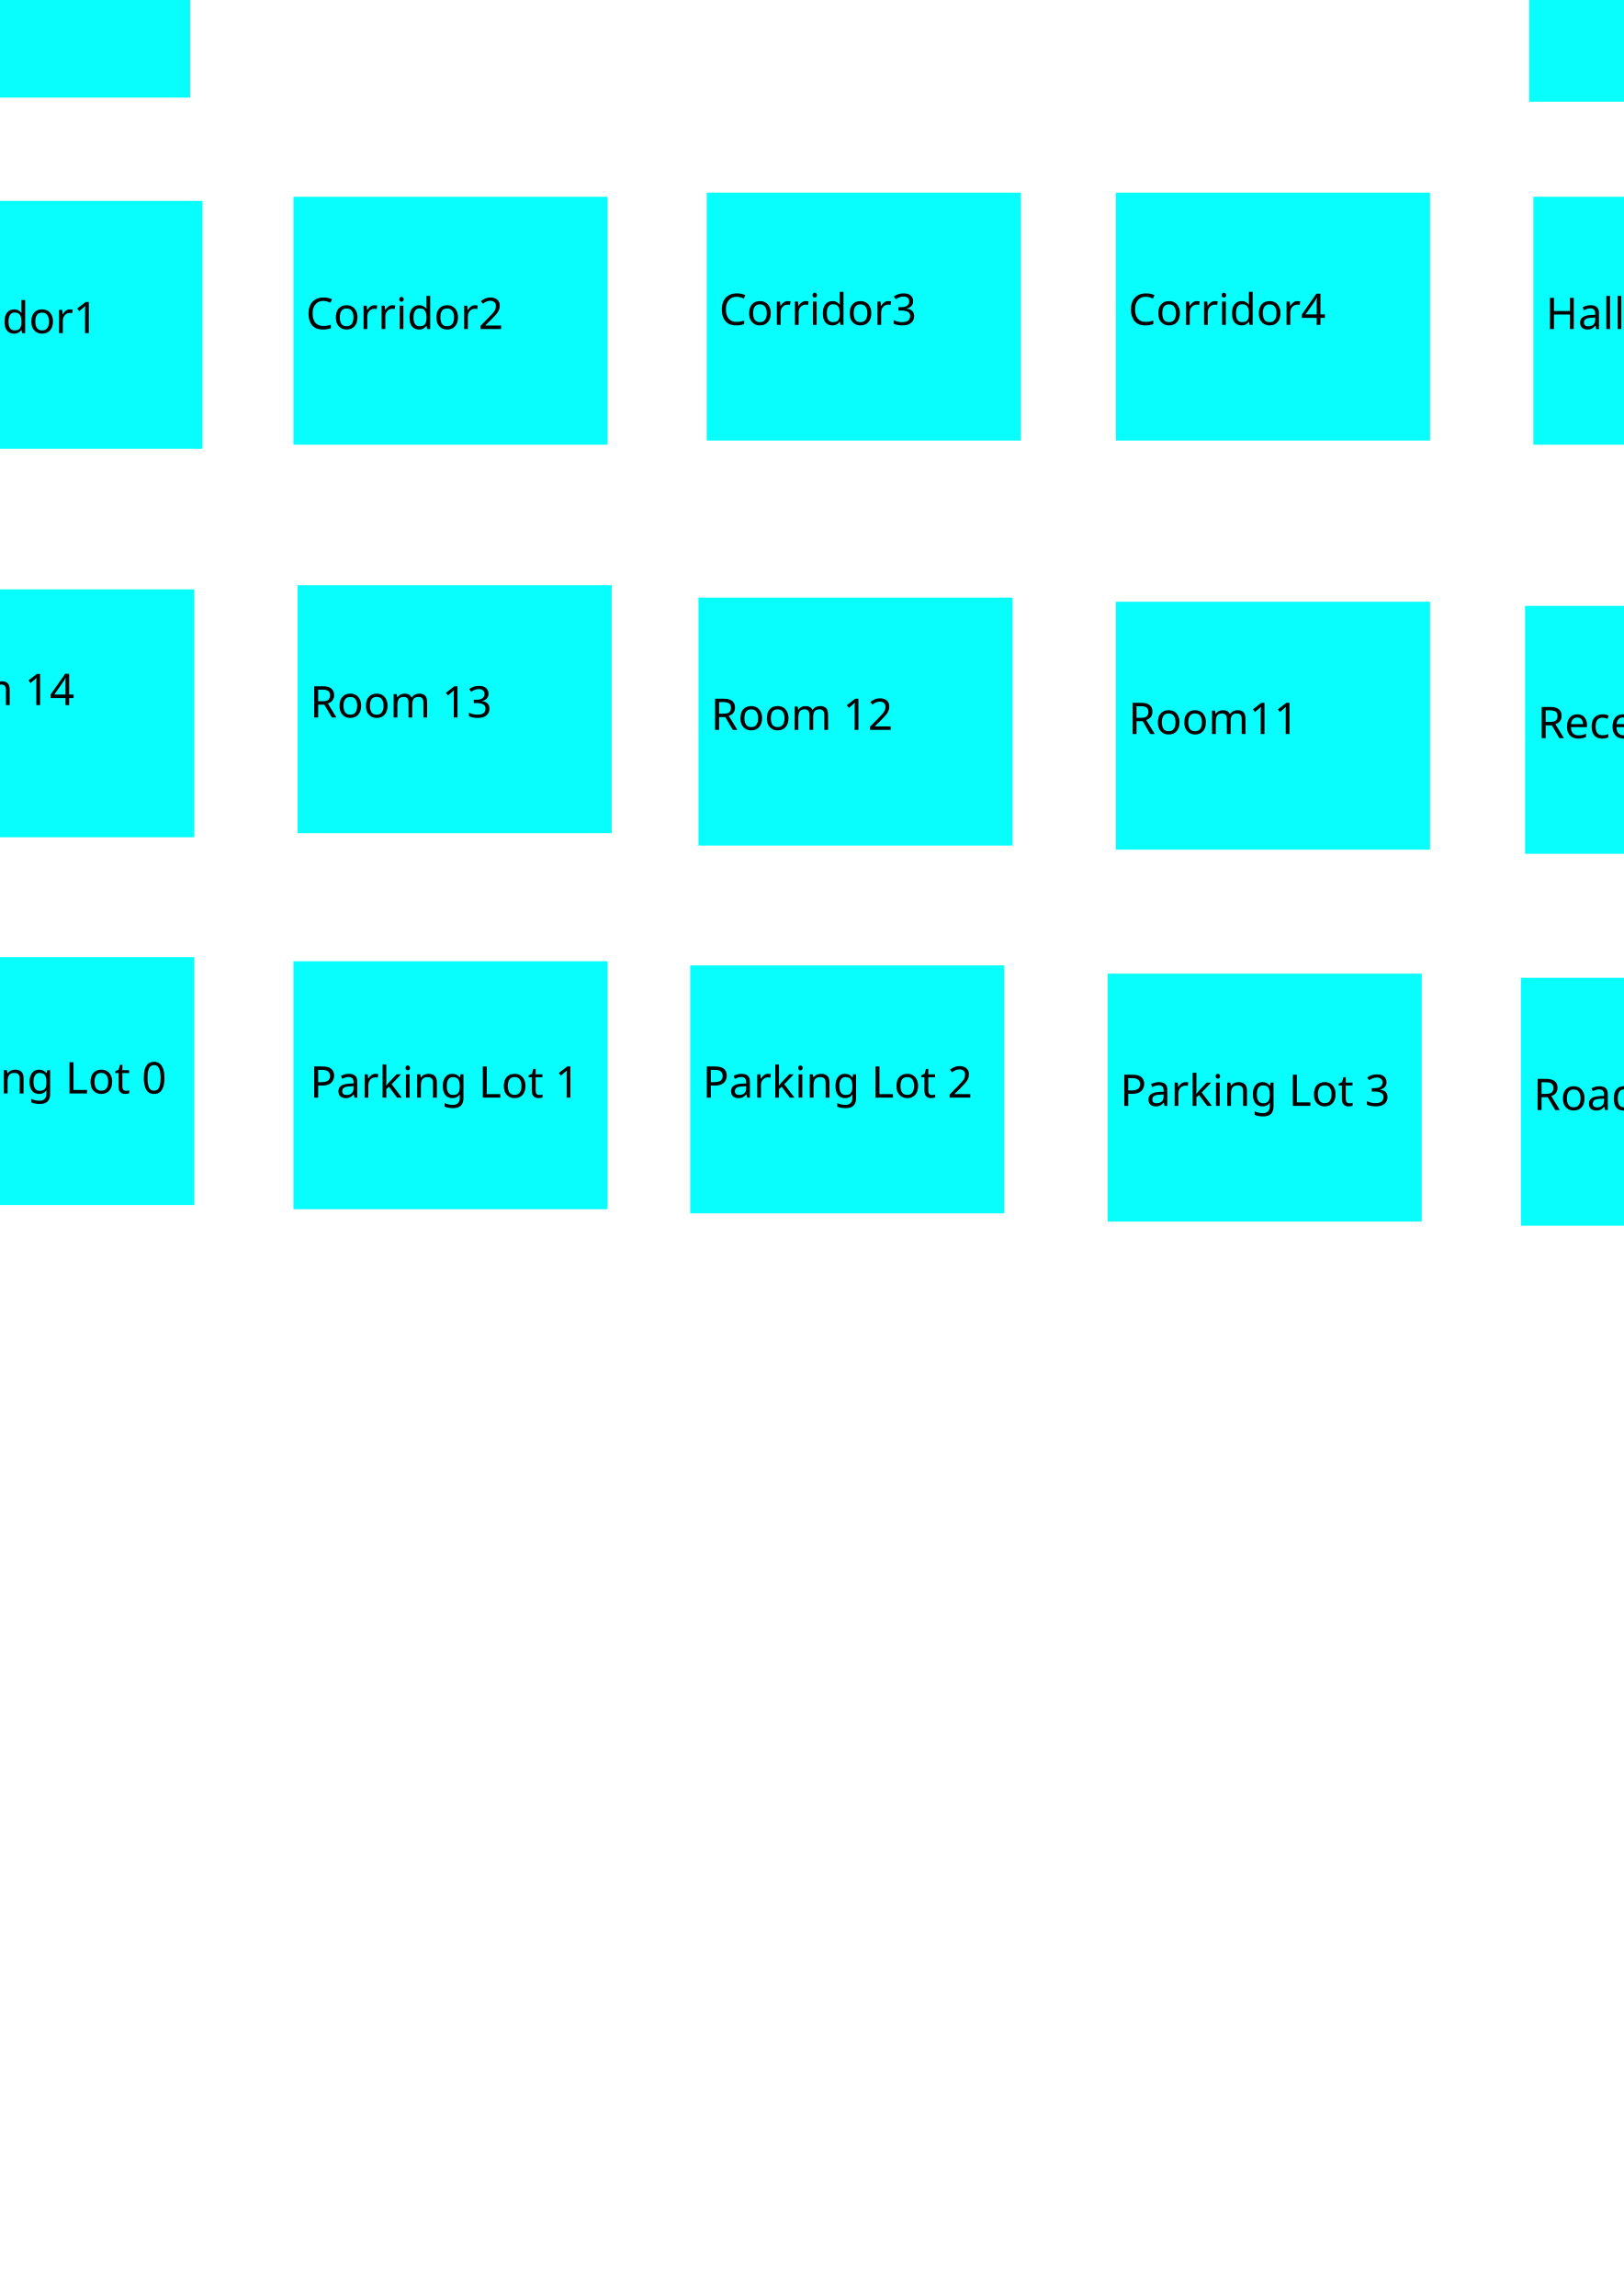
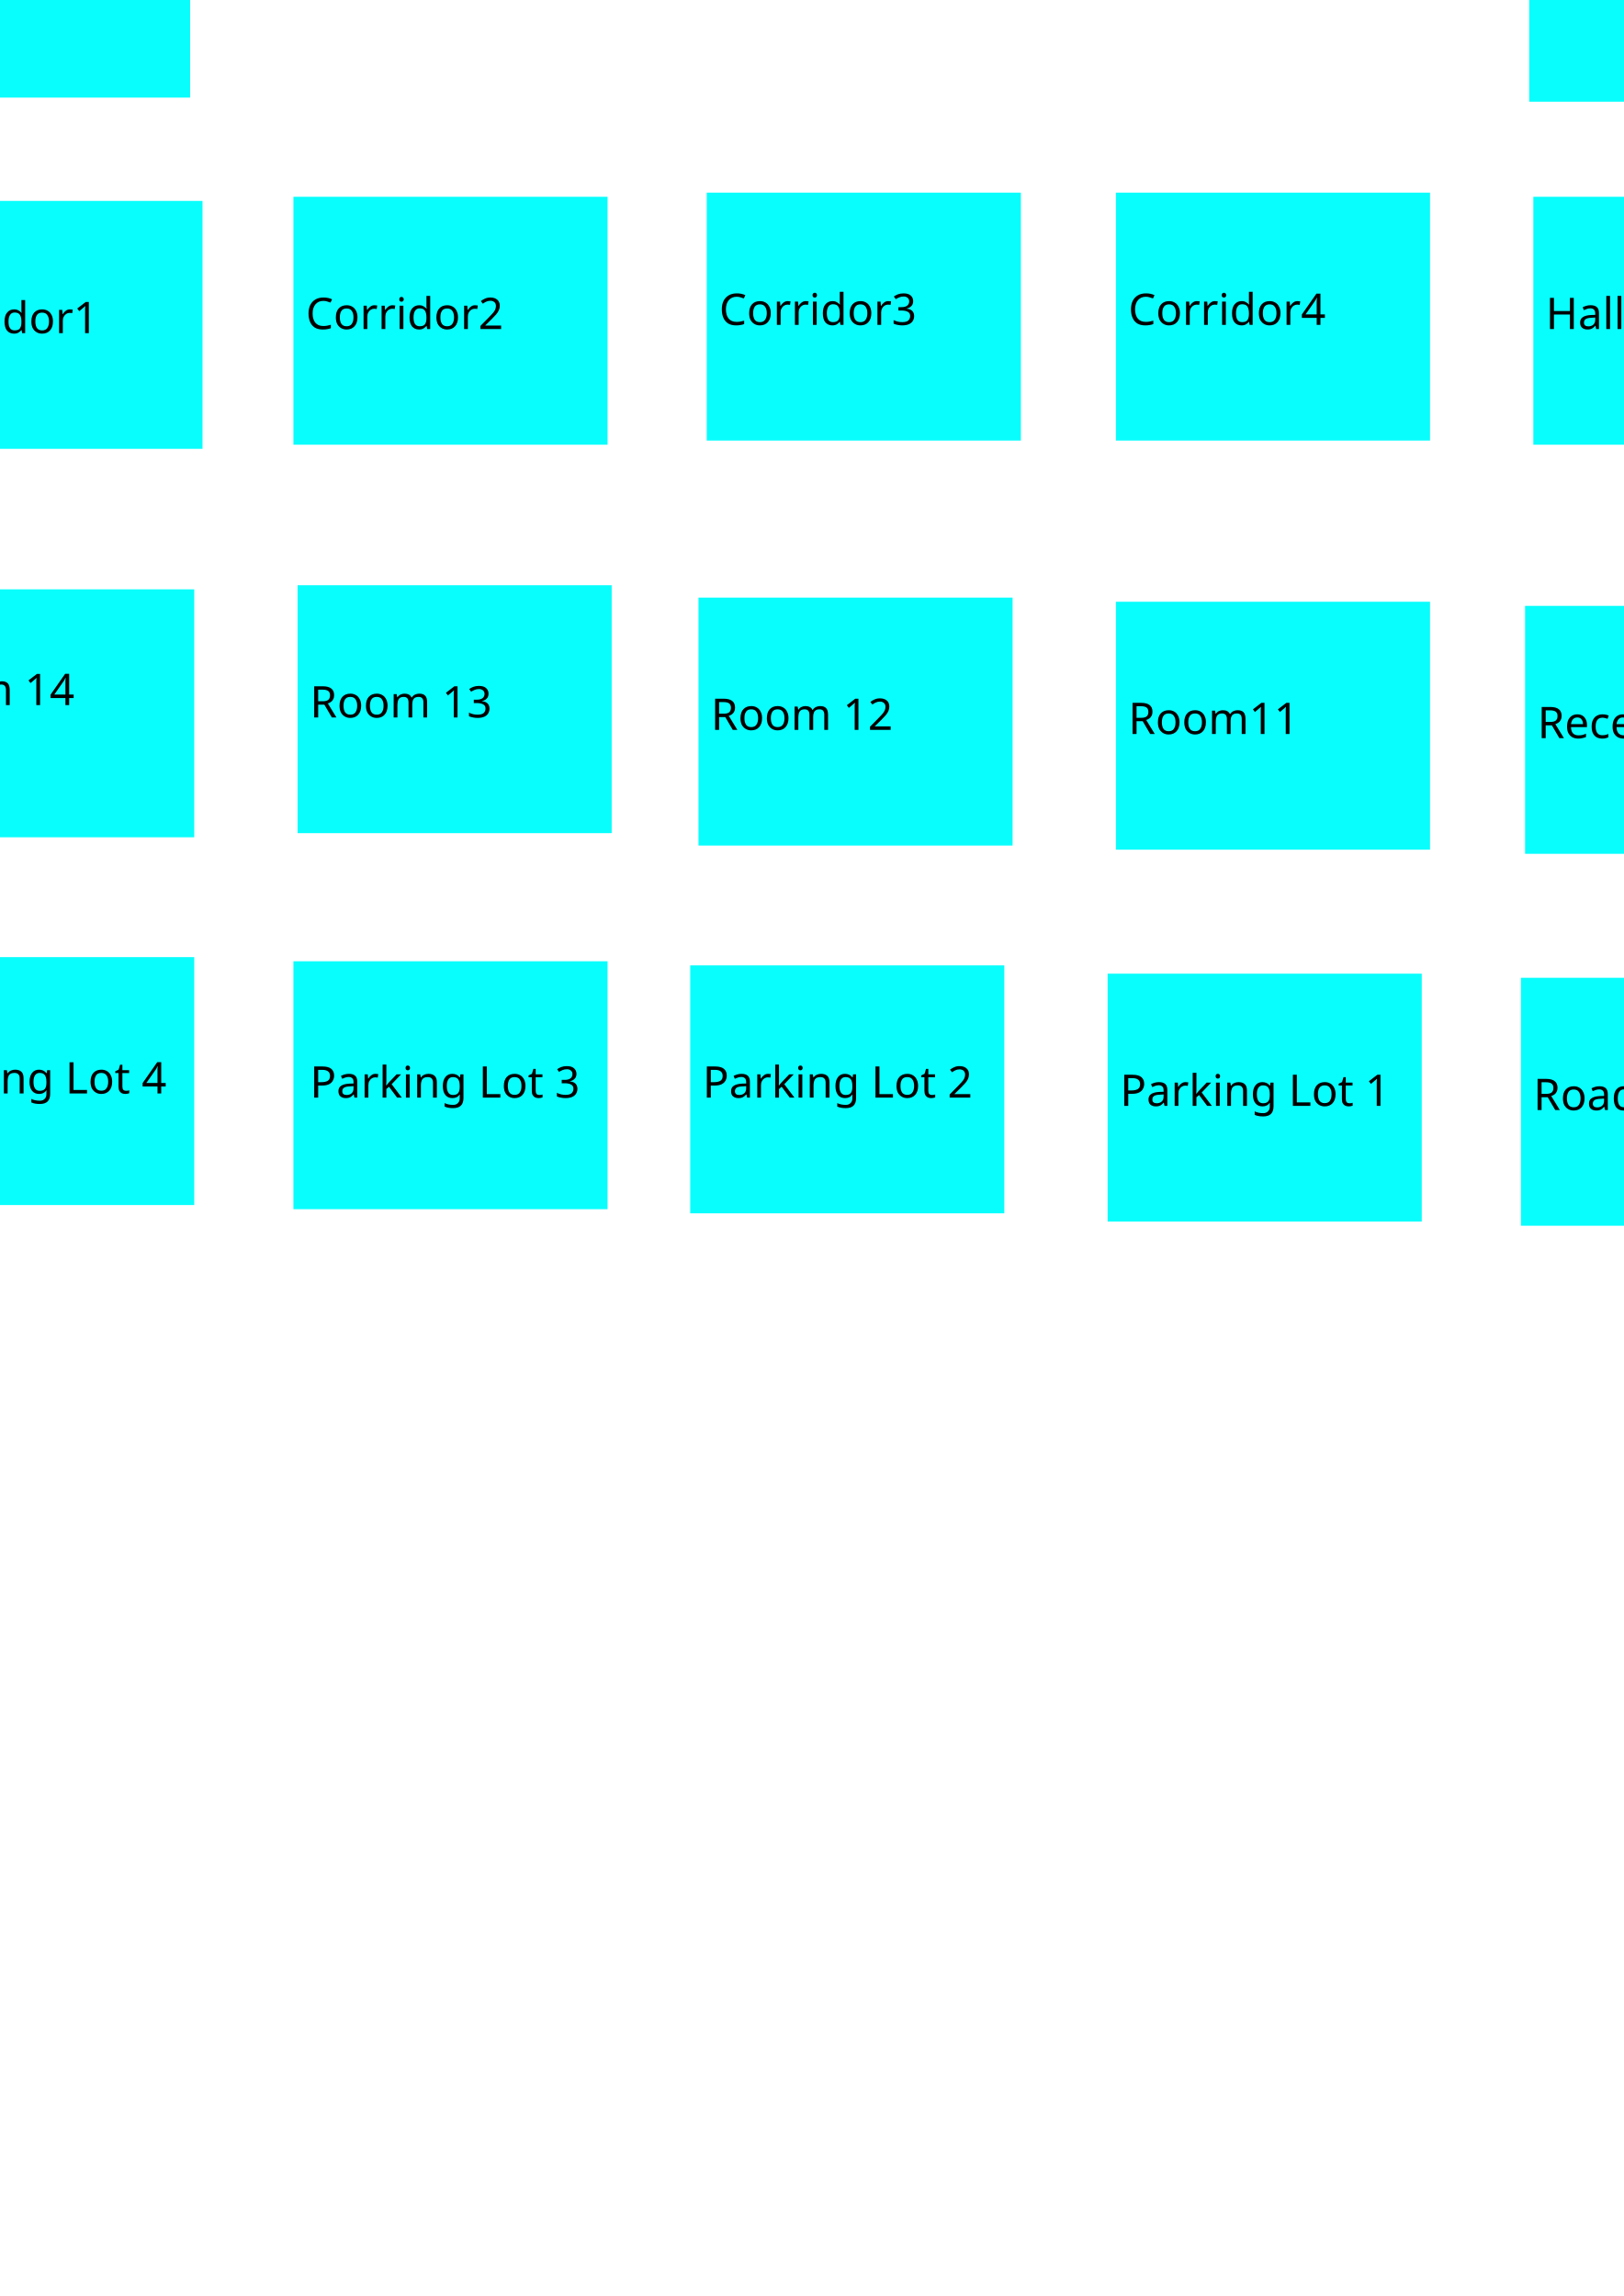
<svg xmlns="http://www.w3.org/2000/svg" width="210mm" height="297mm" viewBox="0 0 210 297" version="1.1" id="svg8">
  <defs id="defs2" />
  <g id="layer1">
    <g id="g840" transform="translate(-84.45717,-40.62497)">
      <rect y="21.712" x="16.571" height="32.072" width="40.625" id="rect815" style="fill:#08fefd;fill-opacity:1;stroke-width:0.265" />
      <text id="text827" y="38.818" x="18.174" style="font-style:normal;font-weight:normal;font-size:10.583px;line-height:1.25;font-family:sans-serif;letter-spacing:0px;word-spacing:0px;fill:#000000;fill-opacity:1;stroke:none;stroke-width:0.265" xml:space="preserve">
        <tspan style="font-style:normal;font-variant:normal;font-weight:normal;font-stretch:normal;font-size:5.644px;font-family:sans-serif;-inkscape-font-specification:'sans-serif, Normal';font-variant-ligatures:normal;font-variant-caps:normal;font-variant-numeric:normal;font-feature-settings:normal;text-align:start;writing-mode:lr-tb;text-anchor:start;stroke-width:0.265" y="38.818" x="18.174" id="tspan825">North Corner</tspan>
      </text>
    </g>
    <g transform="translate(-32.60688,-41.15951)" id="g840-7">
      <rect y="21.712" x="16.571" height="32.072" width="40.625" id="rect815-2" style="fill:#08fefd;fill-opacity:1;stroke-width:0.265" />
      <text id="text827-6" y="38.818" x="18.174" style="font-style:normal;font-weight:normal;font-size:10.583px;line-height:1.25;font-family:sans-serif;letter-spacing:0px;word-spacing:0px;fill:#000000;fill-opacity:1;stroke:none;stroke-width:0.265" xml:space="preserve">
        <tspan style="font-style:normal;font-variant:normal;font-weight:normal;font-stretch:normal;font-size:5.644px;font-family:sans-serif;-inkscape-font-specification:'sans-serif, Normal';font-variant-ligatures:normal;font-variant-caps:normal;font-variant-numeric:normal;font-feature-settings:normal;text-align:start;writing-mode:lr-tb;text-anchor:start;stroke-width:0.265" y="38.818" x="18.174" id="tspan825-4">Dump</tspan>
      </text>
    </g>
    <g transform="translate(-84.45717,31.53781)" id="g840-5">
      <rect y="21.712" x="16.571" height="32.072" width="40.625" id="rect815-20" style="fill:#08fefd;fill-opacity:1;stroke-width:0.265" />
      <text id="text827-2" y="38.818" x="18.174" style="font-style:normal;font-weight:normal;font-size:10.583px;line-height:1.25;font-family:sans-serif;letter-spacing:0px;word-spacing:0px;fill:#000000;fill-opacity:1;stroke:none;stroke-width:0.265" xml:space="preserve">
        <tspan style="font-style:normal;font-variant:normal;font-weight:normal;font-stretch:normal;font-size:5.644px;font-family:sans-serif;-inkscape-font-specification:'sans-serif, Normal';font-variant-ligatures:normal;font-variant-caps:normal;font-variant-numeric:normal;font-feature-settings:normal;text-align:start;writing-mode:lr-tb;text-anchor:start;stroke-width:0.265" y="38.818" x="18.174" id="tspan825-9">Ice Machine</tspan>
      </text>
    </g>
    <g transform="translate(-31.00326,4.276315)" id="g840-0">
      <rect y="21.712" x="16.571" height="32.072" width="40.625" id="rect815-9" style="fill:#08fefd;fill-opacity:1;stroke-width:0.265" />
      <text id="text827-9" y="38.818" x="18.174" style="font-style:normal;font-weight:normal;font-size:10.583px;line-height:1.25;font-family:sans-serif;letter-spacing:0px;word-spacing:0px;fill:#000000;fill-opacity:1;stroke:none;stroke-width:0.265" xml:space="preserve">
        <tspan style="font-style:normal;font-variant:normal;font-weight:normal;font-stretch:normal;font-size:5.644px;font-family:sans-serif;-inkscape-font-specification:'sans-serif, Normal';font-variant-ligatures:normal;font-variant-caps:normal;font-variant-numeric:normal;font-feature-settings:normal;text-align:start;writing-mode:lr-tb;text-anchor:start;stroke-width:0.265" y="38.818" x="18.174" id="tspan825-45">Corridor1</tspan>
      </text>
    </g>
    <g transform="translate(21.38156,3.741776)" id="g840-1">
      <rect y="21.712" x="16.571" height="32.072" width="40.625" id="rect815-0" style="fill:#08fefd;fill-opacity:1;stroke-width:0.265" />
      <text id="text827-3" y="38.818" x="18.174" style="font-style:normal;font-weight:normal;font-size:10.583px;line-height:1.25;font-family:sans-serif;letter-spacing:0px;word-spacing:0px;fill:#000000;fill-opacity:1;stroke:none;stroke-width:0.265" xml:space="preserve">
        <tspan style="font-style:normal;font-variant:normal;font-weight:normal;font-stretch:normal;font-size:5.644px;font-family:sans-serif;-inkscape-font-specification:'sans-serif, Normal';font-variant-ligatures:normal;font-variant-caps:normal;font-variant-numeric:normal;font-feature-settings:normal;text-align:start;writing-mode:lr-tb;text-anchor:start;stroke-width:0.265" y="38.818" x="18.174" id="tspan825-7">Corridor2</tspan>
      </text>
    </g>
    <g transform="translate(159.2926,43.83221)" id="g840-1-4">
      <rect y="-18.913" x="-67.886" height="32.072" width="40.625" id="rect815-0-6" style="fill:#08fefd;fill-opacity:1;stroke-width:0.265" />
      <text id="text827-3-7" y="-1.807" x="-66.283" style="font-style:normal;font-weight:normal;font-size:10.583px;line-height:1.25;font-family:sans-serif;letter-spacing:0px;word-spacing:0px;fill:#000000;fill-opacity:1;stroke:none;stroke-width:0.265" xml:space="preserve">
        <tspan style="font-style:normal;font-variant:normal;font-weight:normal;font-stretch:normal;font-size:5.644px;font-family:sans-serif;-inkscape-font-specification:'sans-serif, Normal';font-variant-ligatures:normal;font-variant-caps:normal;font-variant-numeric:normal;font-feature-settings:normal;text-align:start;writing-mode:lr-tb;text-anchor:start;stroke-width:0.265" y="-1.807" x="-66.283" id="tspan825-7-6">Corridor3</tspan>
      </text>
      <rect style="fill:#08fefd;fill-opacity:1;stroke-width:0.265" id="rect815-0-9" width="40.625" height="32.072" x="-14.967" y="-18.913" />
      <text xml:space="preserve" style="font-style:normal;font-weight:normal;font-size:10.583px;line-height:1.25;font-family:sans-serif;letter-spacing:0px;word-spacing:0px;fill:#000000;fill-opacity:1;stroke:none;stroke-width:0.265" x="-13.363" y="-1.807" id="text827-3-75">
        <tspan id="tspan825-7-9" x="-13.363" y="-1.807" style="font-style:normal;font-variant:normal;font-weight:normal;font-stretch:normal;font-size:5.644px;font-family:sans-serif;-inkscape-font-specification:'sans-serif, Normal';font-variant-ligatures:normal;font-variant-caps:normal;font-variant-numeric:normal;font-feature-settings:normal;text-align:start;writing-mode:lr-tb;text-anchor:start;stroke-width:0.265">Corridor4</tspan>
        <tspan id="tspan940" x="-13.363" y="11.422" style="font-style:normal;font-variant:normal;font-weight:normal;font-stretch:normal;font-size:5.644px;font-family:sans-serif;-inkscape-font-specification:'sans-serif, Normal';font-variant-ligatures:normal;font-variant-caps:normal;font-variant-numeric:normal;font-feature-settings:normal;text-align:start;writing-mode:lr-tb;text-anchor:start;stroke-width:0.265" />
      </text>
      <rect y="-18.378" x="39.021" height="32.072" width="40.625" id="rect815-0-8" style="fill:#08fefd;fill-opacity:1;stroke-width:0.265" />
      <text id="text827-3-5" y="-1.273" x="40.625" style="font-style:normal;font-weight:normal;font-size:10.583px;line-height:1.25;font-family:sans-serif;letter-spacing:0px;word-spacing:0px;fill:#000000;fill-opacity:1;stroke:none;stroke-width:0.265" xml:space="preserve">
        <tspan style="font-style:normal;font-variant:normal;font-weight:normal;font-stretch:normal;font-size:5.644px;font-family:sans-serif;-inkscape-font-specification:'sans-serif, Normal';font-variant-ligatures:normal;font-variant-caps:normal;font-variant-numeric:normal;font-feature-settings:normal;text-align:start;writing-mode:lr-tb;text-anchor:start;stroke-width:0.265" y="-1.273" x="40.625" id="tspan825-7-3">Hall</tspan>
      </text>
      <g transform="translate(-31.5378,12.2944)" id="g840-1-3">
        <rect y="21.712" x="16.571" height="32.072" width="40.625" id="rect815-0-83" style="fill:#08fefd;fill-opacity:1;stroke-width:0.265" />
        <text id="text827-3-79" y="38.818" x="18.174" style="font-style:normal;font-weight:normal;font-size:10.583px;line-height:1.25;font-family:sans-serif;letter-spacing:0px;word-spacing:0px;fill:#000000;fill-opacity:1;stroke:none;stroke-width:0.265" xml:space="preserve">
          <tspan style="font-style:normal;font-variant:normal;font-weight:normal;font-stretch:normal;font-size:5.644px;font-family:sans-serif;-inkscape-font-specification:'sans-serif, Normal';font-variant-ligatures:normal;font-variant-caps:normal;font-variant-numeric:normal;font-feature-settings:normal;text-align:start;writing-mode:lr-tb;text-anchor:start;stroke-width:0.265" y="38.818" x="18.174" id="tspan825-7-37">Room11</tspan>
        </text>
      </g>
      <rect style="fill:#08fefd;fill-opacity:1;stroke-width:0.265" id="rect815-0-84" width="40.625" height="32.072" x="37.952" y="34.541" />
      <text xml:space="preserve" style="font-style:normal;font-weight:normal;font-size:10.583px;line-height:1.25;font-family:sans-serif;letter-spacing:0px;word-spacing:0px;fill:#000000;fill-opacity:1;stroke:none;stroke-width:0.265" x="39.556" y="51.647" id="text827-3-3">
        <tspan id="tspan825-7-7" x="39.556" y="51.647" style="font-style:normal;font-variant:normal;font-weight:normal;font-stretch:normal;font-size:5.644px;font-family:sans-serif;-inkscape-font-specification:'sans-serif, Normal';font-variant-ligatures:normal;font-variant-caps:normal;font-variant-numeric:normal;font-feature-settings:normal;text-align:start;writing-mode:lr-tb;text-anchor:start;stroke-width:0.265">Reception</tspan>
      </text>
      <g transform="translate(20.84702,60.93745)" id="g840-1-97">
        <rect y="21.712" x="16.571" height="32.072" width="40.625" id="rect815-0-99" style="fill:#08fefd;fill-opacity:1;stroke-width:0.265" />
        <text id="text827-3-32" y="38.818" x="18.174" style="font-style:normal;font-weight:normal;font-size:10.583px;line-height:1.25;font-family:sans-serif;letter-spacing:0px;word-spacing:0px;fill:#000000;fill-opacity:1;stroke:none;stroke-width:0.265" xml:space="preserve">
          <tspan style="font-style:normal;font-variant:normal;font-weight:normal;font-stretch:normal;font-size:5.644px;font-family:sans-serif;-inkscape-font-specification:'sans-serif, Normal';font-variant-ligatures:normal;font-variant-caps:normal;font-variant-numeric:normal;font-feature-settings:normal;text-align:start;writing-mode:lr-tb;text-anchor:start;stroke-width:0.265" y="38.818" x="18.174" id="tspan825-7-4">Road</tspan>
        </text>
      </g>
      <g id="g840-1-8" transform="translate(21.9161,-84.45717)">
        <rect style="fill:#08fefd;fill-opacity:1;stroke-width:0.265" id="rect815-0-7" width="40.625" height="32.072" x="16.571" y="21.712" />
        <text xml:space="preserve" style="font-style:normal;font-weight:normal;font-size:10.583px;line-height:1.25;font-family:sans-serif;letter-spacing:0px;word-spacing:0px;fill:#000000;fill-opacity:1;stroke:none;stroke-width:0.265" x="18.174" y="38.818" id="text827-3-4">
          <tspan id="tspan825-7-1" x="18.174" y="38.818" style="font-style:normal;font-variant:normal;font-weight:normal;font-stretch:normal;font-size:5.644px;font-family:sans-serif;-inkscape-font-specification:'sans-serif, Normal';font-variant-ligatures:normal;font-variant-caps:normal;font-variant-numeric:normal;font-feature-settings:normal;text-align:start;writing-mode:lr-tb;text-anchor:start;stroke-width:0.265">Dinner</tspan>
        </text>
        <g id="g840-1-9" transform="translate(-107.4424,96.21703)">
          <rect style="fill:#08fefd;fill-opacity:1;stroke-width:0.265" id="rect815-0-0" width="40.625" height="32.072" x="16.571" y="21.712" />
          <text xml:space="preserve" style="font-style:normal;font-weight:normal;font-size:10.583px;line-height:1.25;font-family:sans-serif;letter-spacing:0px;word-spacing:0px;fill:#000000;fill-opacity:1;stroke:none;stroke-width:0.265" x="18.174" y="38.818" id="text827-3-9">
            <tspan id="tspan825-7-8" x="18.174" y="38.818" style="font-style:normal;font-variant:normal;font-weight:normal;font-stretch:normal;font-size:5.644px;font-family:sans-serif;-inkscape-font-specification:'sans-serif, Normal';font-variant-ligatures:normal;font-variant-caps:normal;font-variant-numeric:normal;font-feature-settings:normal;text-align:start;writing-mode:lr-tb;text-anchor:start;stroke-width:0.265">Room 12</tspan>
          </text>
        </g>
      </g>
    </g>
    <rect style="fill:#08fefd;fill-opacity:1;stroke-width:0.265" id="rect815-20-5" width="40.625" height="32.072" x="38.487" y="75.701" />
    <text xml:space="preserve" style="font-style:normal;font-weight:normal;font-size:10.583px;line-height:1.25;font-family:sans-serif;letter-spacing:0px;word-spacing:0px;fill:#000000;fill-opacity:1;stroke:none;stroke-width:0.265" x="40.09" y="92.806" id="text827-2-1">
      <tspan id="tspan825-9-7" x="40.09" y="92.806" style="font-style:normal;font-variant:normal;font-weight:normal;font-stretch:normal;font-size:5.644px;font-family:sans-serif;-inkscape-font-specification:'sans-serif, Normal';font-variant-ligatures:normal;font-variant-caps:normal;font-variant-numeric:normal;font-feature-settings:normal;text-align:start;writing-mode:lr-tb;text-anchor:start;stroke-width:0.265">Room 13</tspan>
    </text>
    <rect style="fill:#08fefd;fill-opacity:1;stroke-width:0.265" id="rect815-20-5-1" width="40.625" height="32.072" x="-15.502" y="76.235" />
    <text xml:space="preserve" style="font-style:normal;font-weight:normal;font-size:10.583px;line-height:1.25;font-family:sans-serif;letter-spacing:0px;word-spacing:0px;fill:#000000;fill-opacity:1;stroke:none;stroke-width:0.265" x="-13.898" y="91.202" id="text827-2-1-7">
      <tspan id="tspan825-9-7-1" x="-13.898" y="91.202" style="font-style:normal;font-variant:normal;font-weight:normal;font-stretch:normal;font-size:5.644px;font-family:sans-serif;-inkscape-font-specification:'sans-serif, Normal';font-variant-ligatures:normal;font-variant-caps:normal;font-variant-numeric:normal;font-feature-settings:normal;text-align:start;writing-mode:lr-tb;text-anchor:start;stroke-width:0.265">Room 14</tspan>
    </text>
    <g id="g840-11" transform="translate(-83.92263,101.5624)">
      <rect y="21.712" x="16.571" height="32.072" width="40.625" id="rect815-7" style="fill:#08fefd;fill-opacity:1;stroke-width:0.265" />
      <text id="text827-0" y="38.818" x="18.174" style="font-style:normal;font-weight:normal;font-size:10.583px;line-height:1.25;font-family:sans-serif;letter-spacing:0px;word-spacing:0px;fill:#000000;fill-opacity:1;stroke:none;stroke-width:0.265" xml:space="preserve">
        <tspan style="font-style:normal;font-variant:normal;font-weight:normal;font-stretch:normal;font-size:5.644px;font-family:sans-serif;-inkscape-font-specification:'sans-serif, Normal';font-variant-ligatures:normal;font-variant-caps:normal;font-variant-numeric:normal;font-feature-settings:normal;text-align:start;writing-mode:lr-tb;text-anchor:start;stroke-width:0.265" y="38.818" x="18.174" id="tspan825-40">South Corner</tspan>
      </text>
    </g>
    <rect style="fill:#08fefd;fill-opacity:1;stroke-width:0.265" id="rect815-7-5" width="40.625" height="32.072" x="143.256" y="125.948" />
    <text xml:space="preserve" style="font-style:normal;font-weight:normal;font-size:10.583px;line-height:1.25;font-family:sans-serif;letter-spacing:0px;word-spacing:0px;fill:#000000;fill-opacity:1;stroke:none;stroke-width:0.265" x="144.86" y="143.053" id="text827-0-1">
-       <tspan id="tspan825-40-6" x="144.86" y="143.053" style="font-style:normal;font-variant:normal;font-weight:normal;font-stretch:normal;font-size:5.644px;font-family:sans-serif;-inkscape-font-specification:'sans-serif, Normal';font-variant-ligatures:normal;font-variant-caps:normal;font-variant-numeric:normal;font-feature-settings:normal;text-align:start;writing-mode:lr-tb;text-anchor:start;stroke-width:0.265">Parking Lot 3</tspan>
+       <tspan x="144.86" y="143.053" style="font-style:normal;font-variant:normal;font-weight:normal;font-stretch:normal;font-size:5.644px;font-family:sans-serif;-inkscape-font-specification:'sans-serif, Normal';font-variant-ligatures:normal;font-variant-caps:normal;font-variant-numeric:normal;font-feature-settings:normal;text-align:start;writing-mode:lr-tb;text-anchor:start;stroke-width:0.265" id="tspan884">Parking Lot 1</tspan>
    </text>
    <rect style="fill:#08fefd;fill-opacity:1;stroke-width:0.265" id="rect815-7-5-2" width="40.625" height="32.072" x="89.268" y="124.878" />
    <text xml:space="preserve" style="font-style:normal;font-weight:normal;font-size:10.583px;line-height:1.25;font-family:sans-serif;letter-spacing:0px;word-spacing:0px;fill:#000000;fill-opacity:1;stroke:none;stroke-width:0.265" x="90.872" y="141.984" id="text827-0-1-1">
      <tspan id="tspan825-40-6-9" x="90.872" y="141.984" style="font-style:normal;font-variant:normal;font-weight:normal;font-stretch:normal;font-size:5.644px;font-family:sans-serif;-inkscape-font-specification:'sans-serif, Normal';font-variant-ligatures:normal;font-variant-caps:normal;font-variant-numeric:normal;font-feature-settings:normal;text-align:start;writing-mode:lr-tb;text-anchor:start;stroke-width:0.265">Parking Lot 2</tspan>
    </text>
    <rect style="fill:#08fefd;fill-opacity:1;stroke-width:0.265" id="rect815-7-5-6" width="40.625" height="32.072" x="37.952" y="124.344" />
    <text xml:space="preserve" style="font-style:normal;font-weight:normal;font-size:10.583px;line-height:1.25;font-family:sans-serif;letter-spacing:0px;word-spacing:0px;fill:#000000;fill-opacity:1;stroke:none;stroke-width:0.265" x="40.09" y="141.984" id="text827-0-1-4">
-       <tspan id="tspan825-40-6-8" x="40.09" y="141.984" style="font-style:normal;font-variant:normal;font-weight:normal;font-stretch:normal;font-size:5.644px;font-family:sans-serif;-inkscape-font-specification:'sans-serif, Normal';font-variant-ligatures:normal;font-variant-caps:normal;font-variant-numeric:normal;font-feature-settings:normal;text-align:start;writing-mode:lr-tb;text-anchor:start;stroke-width:0.265">Parking Lot 1</tspan>
+       <tspan id="tspan825-40-6-8" x="40.09" y="141.984" style="font-style:normal;font-variant:normal;font-weight:normal;font-stretch:normal;font-size:5.644px;font-family:sans-serif;-inkscape-font-specification:'sans-serif, Normal';font-variant-ligatures:normal;font-variant-caps:normal;font-variant-numeric:normal;font-feature-settings:normal;text-align:start;writing-mode:lr-tb;text-anchor:start;stroke-width:0.265">Parking Lot 3</tspan>
    </text>
    <rect style="fill:#08fefd;fill-opacity:1;stroke-width:0.265" id="rect815-7-5-6-0" width="40.625" height="32.072" x="-15.502" y="123.809" />
    <text xml:space="preserve" style="font-style:normal;font-weight:normal;font-size:10.583px;line-height:1.25;font-family:sans-serif;letter-spacing:0px;word-spacing:0px;fill:#000000;fill-opacity:1;stroke:none;stroke-width:0.265" x="-13.363" y="141.449" id="text827-0-1-4-8">
-       <tspan id="tspan825-40-6-8-1" x="-13.363" y="141.449" style="font-style:normal;font-variant:normal;font-weight:normal;font-stretch:normal;font-size:5.644px;font-family:sans-serif;-inkscape-font-specification:'sans-serif, Normal';font-variant-ligatures:normal;font-variant-caps:normal;font-variant-numeric:normal;font-feature-settings:normal;text-align:start;writing-mode:lr-tb;text-anchor:start;stroke-width:0.265">Parking Lot 0</tspan>
+       <tspan id="tspan825-40-6-8-1" x="-13.363" y="141.449" style="font-style:normal;font-variant:normal;font-weight:normal;font-stretch:normal;font-size:5.644px;font-family:sans-serif;-inkscape-font-specification:'sans-serif, Normal';font-variant-ligatures:normal;font-variant-caps:normal;font-variant-numeric:normal;font-feature-settings:normal;text-align:start;writing-mode:lr-tb;text-anchor:start;stroke-width:0.265">Parking Lot 4</tspan>
    </text>
  </g>
</svg>
